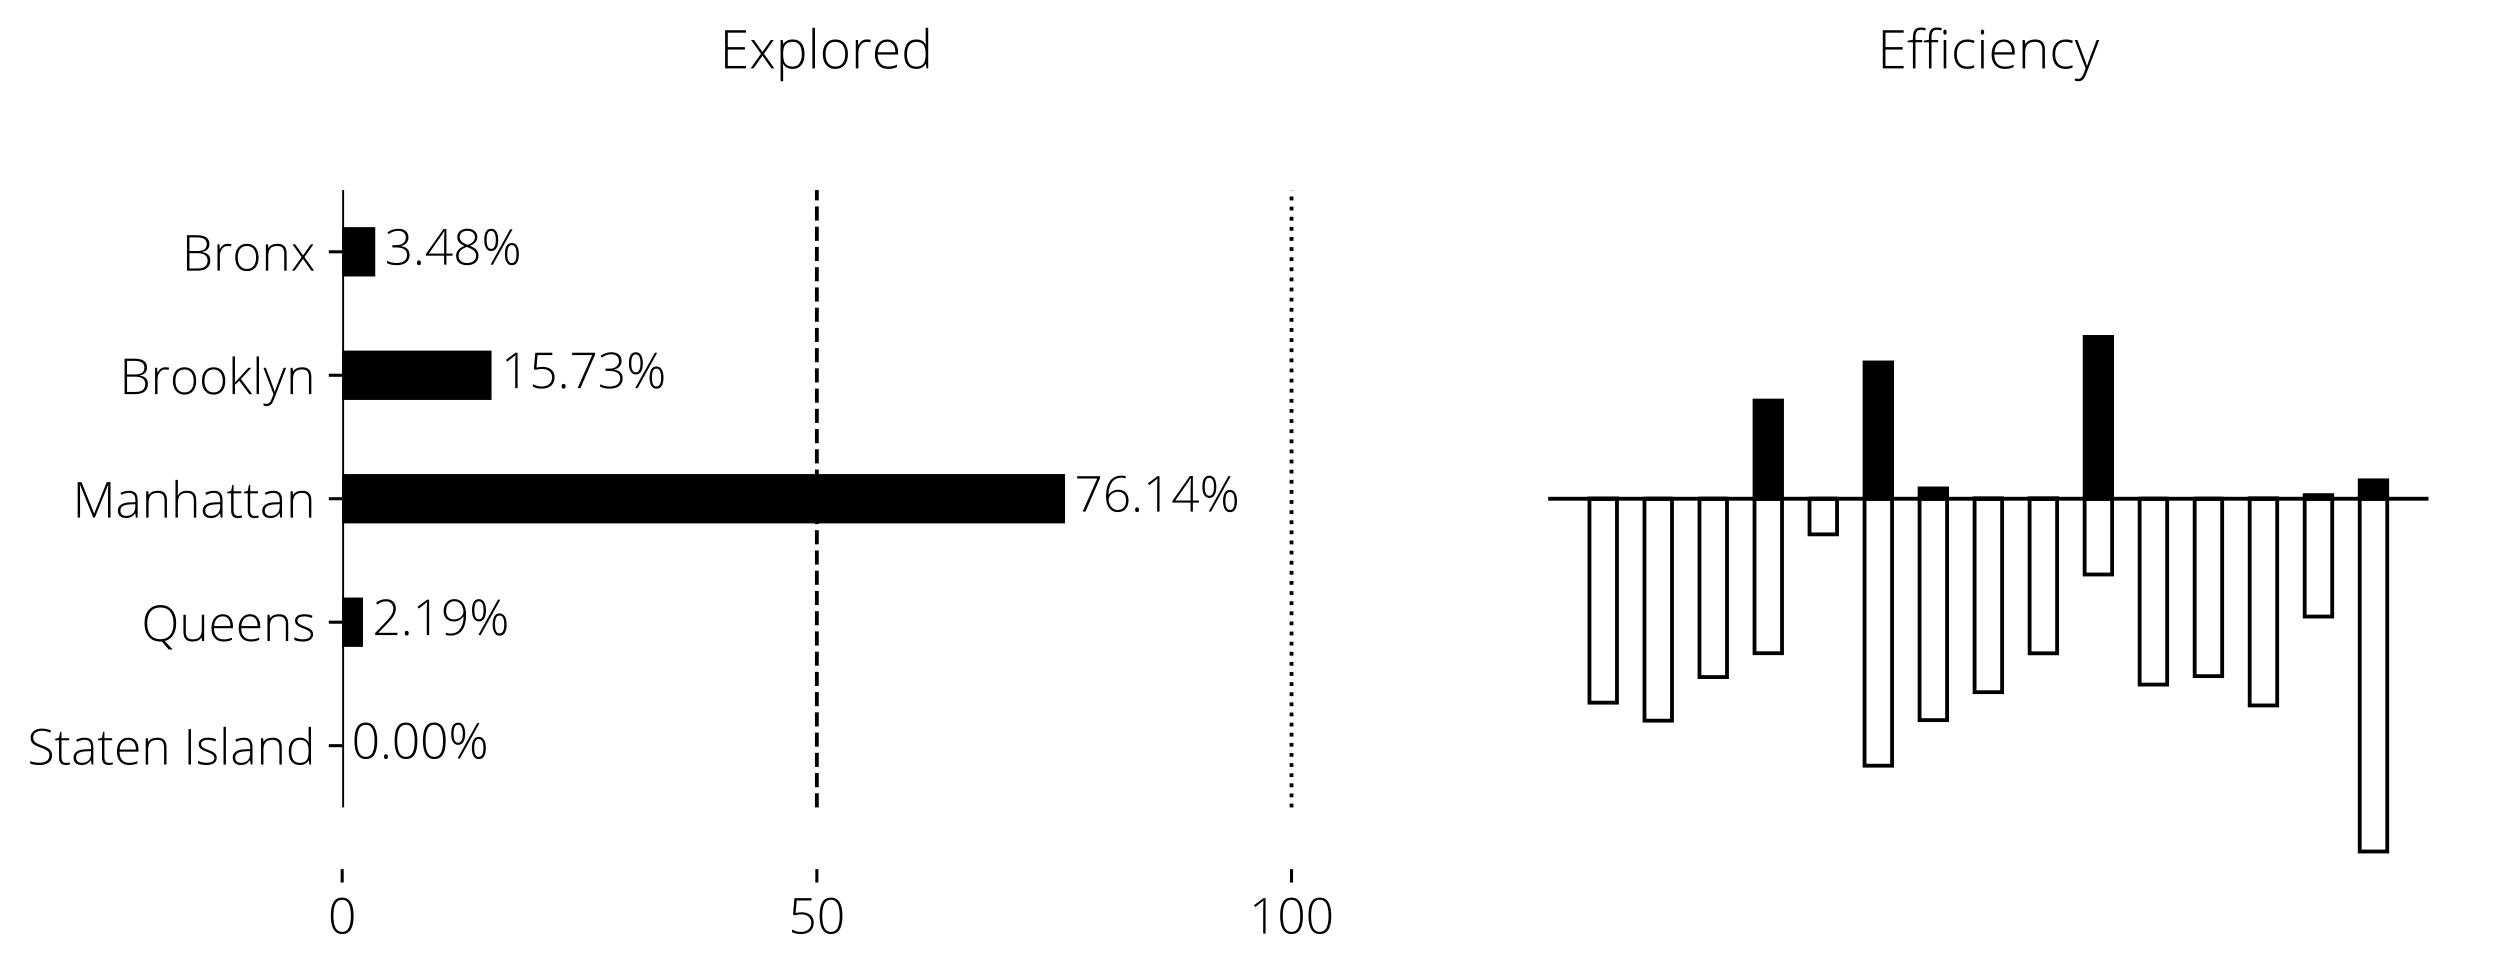
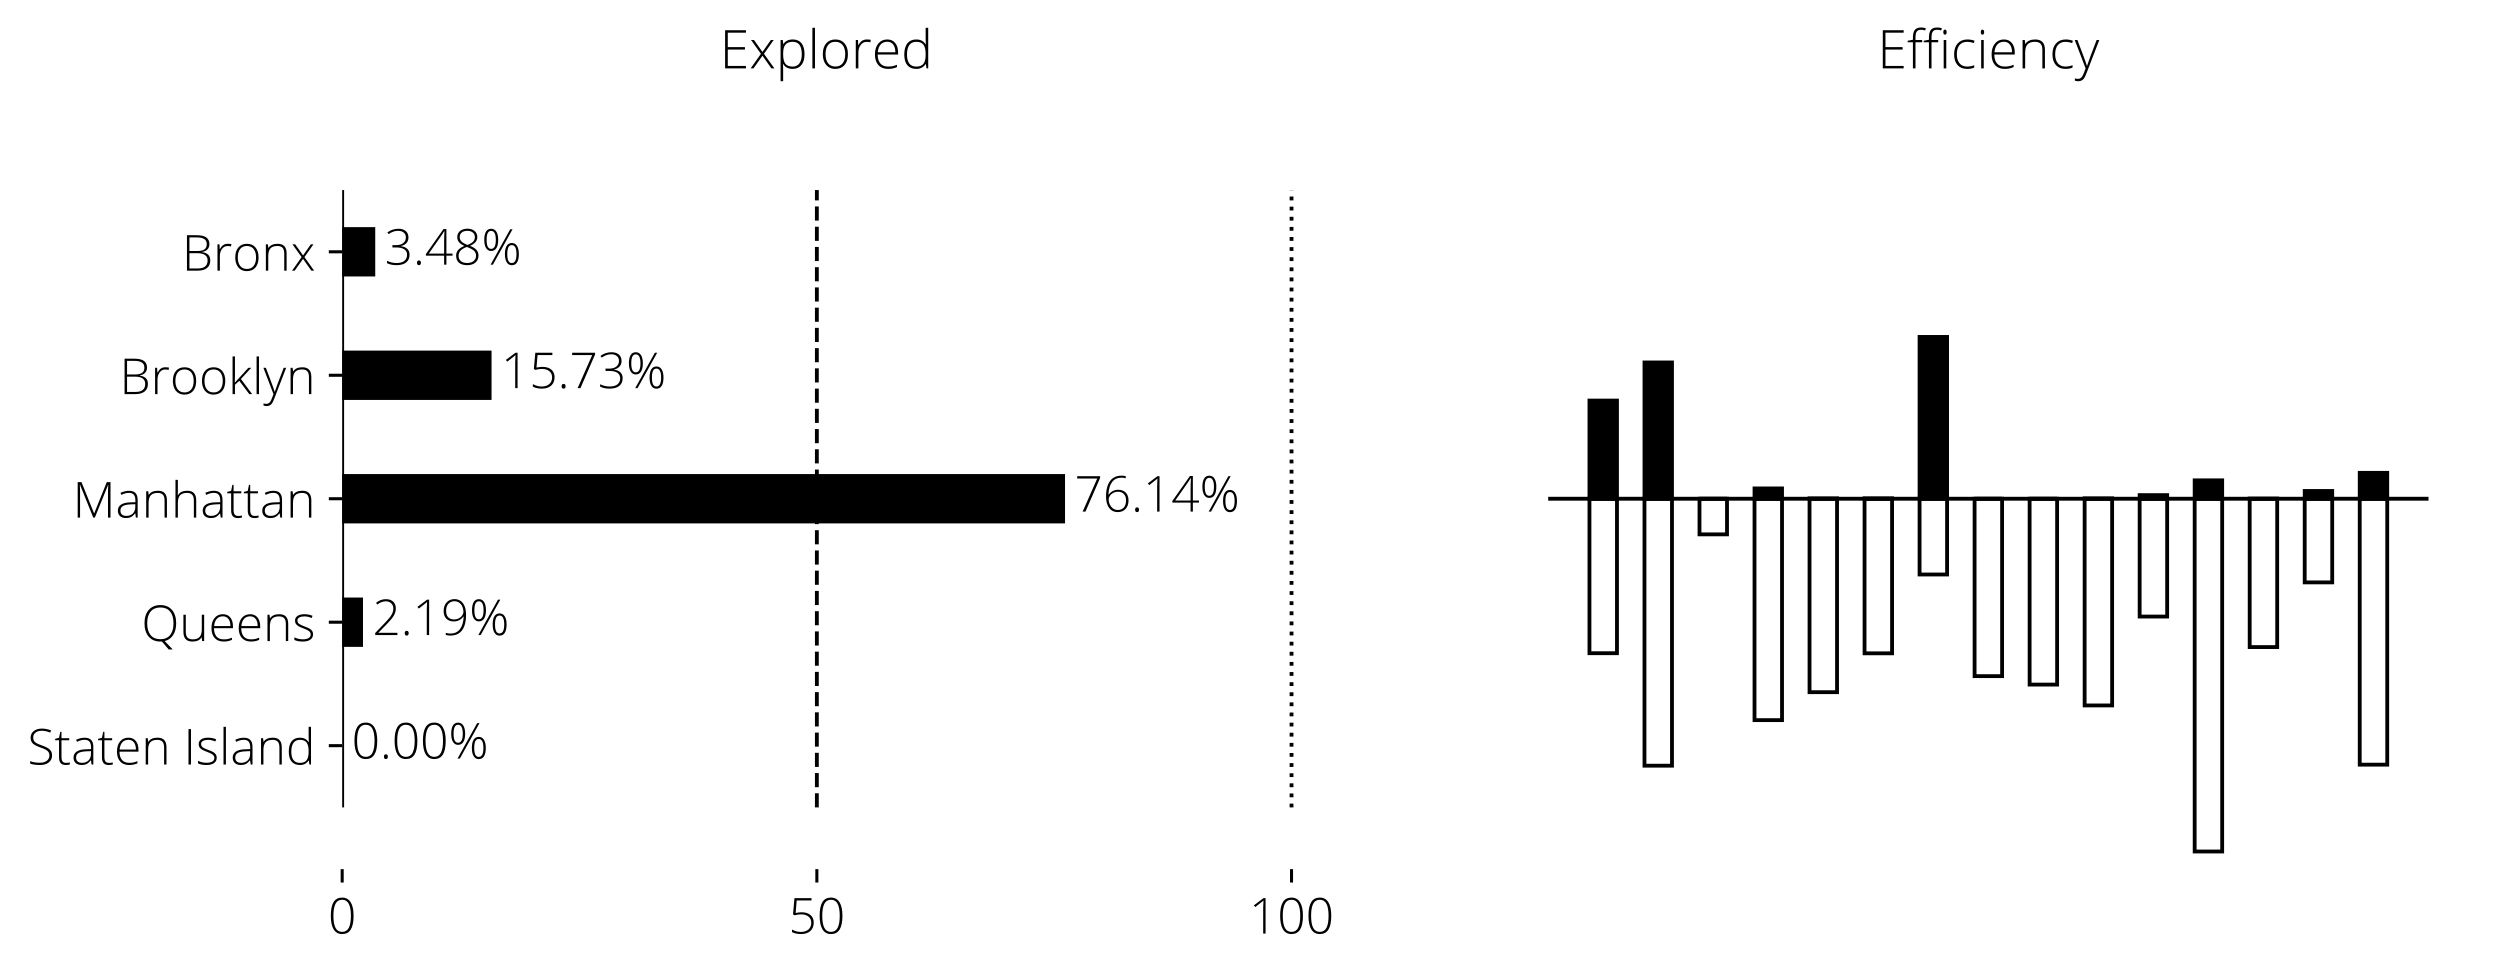
<svg xmlns="http://www.w3.org/2000/svg" xmlns:xlink="http://www.w3.org/1999/xlink" width="654.828pt" height="254.856pt" viewBox="0 0 654.828 254.856" version="1.1">
  <defs>
    <style type="text/css">*{stroke-linejoin: round; stroke-linecap: butt}</style>
  </defs>
  <g id="figure_1">
    <g id="patch_1">
      <path d="M 0 254.856  L 654.828 254.856  L 654.828 0  L 0 0  z " style="fill: #ffffff" />
    </g>
    <g id="axes_1">
      <g id="patch_2">
        <path d="M 89.628 227.654  L 343.265 227.654  L 343.265 33.614  L 89.628 33.614  L 89.628 227.654  z " style="fill: none" />
      </g>
      <g id="patch_3">
-         <path d="M 89.628 201.782  L 89.628 201.782  L 89.628 188.846  L 89.628 188.846  z " clip-path="url(#p88b21ab1fb)" />
+         <path d="M 89.628 201.782  L 89.628 201.782  L 89.628 188.846  L 89.628 188.846  z " clip-path="url(#pe429aef4ba)" />
      </g>
      <g id="patch_4">
-         <path d="M 89.628 169.442  L 95.077 169.442  L 95.077 156.506  L 89.628 156.506  z " clip-path="url(#p88b21ab1fb)" />
+         <path d="M 89.628 169.442  L 95.077 169.442  L 95.077 156.506  L 89.628 156.506  z " clip-path="url(#pe429aef4ba)" />
      </g>
      <g id="patch_5">
-         <path d="M 89.628 137.102  L 278.967 137.102  L 278.967 124.166  L 89.628 124.166  z " clip-path="url(#p88b21ab1fb)" />
+         <path d="M 89.628 137.102  L 278.967 137.102  L 278.967 124.166  L 89.628 124.166  z " clip-path="url(#pe429aef4ba)" />
      </g>
      <g id="patch_6">
-         <path d="M 89.628 104.762  L 128.753 104.762  L 128.753 91.826  L 89.628 91.826  z " clip-path="url(#p88b21ab1fb)" />
+         <path d="M 89.628 104.762  L 128.753 104.762  L 128.753 91.826  L 89.628 91.826  z " clip-path="url(#pe429aef4ba)" />
      </g>
      <g id="patch_7">
-         <path d="M 89.628 72.422  L 98.287 72.422  L 98.287 59.486  L 89.628 59.486  z " clip-path="url(#p88b21ab1fb)" />
+         <path d="M 89.628 72.422  L 98.287 72.422  L 98.287 59.486  L 89.628 59.486  z " clip-path="url(#pe429aef4ba)" />
      </g>
      <g id="matplotlib.axis_1">
        <g id="xtick_1">
          <g id="line2d_1">
            <defs>
-               <path id="ma881e4d02e" d="M 0 0  L 0 3.5  " style="stroke: #000000; stroke-width: 0.8" />
+               <path id="mc67dddd335" d="M 0 0  L 0 3.5  " style="stroke: #000000; stroke-width: 0.8" />
            </defs>
            <g>
-               <use xlink:href="#ma881e4d02e" x="89.628" y="227.654" style="stroke: #000000; stroke-width: 0.8" />
+               <use xlink:href="#mc67dddd335" x="89.628" y="227.654" style="stroke: #000000; stroke-width: 0.8" />
            </g>
          </g>
          <g id="text_1">
            <g transform="translate(85.91836 244.5322)scale(0.13 -0.13)">
              <defs>
                <path id="OpenSans-Light-30" d="M 3297 2297  Q 3297 1094 2930 515  Q 2563 -63 1819 -63  Q 1103 -63 731 532  Q 359 1128 359 2297  Q 359 3491 720 4066  Q 1081 4641 1819 4641  Q 2541 4641 2919 4045  Q 3297 3450 3297 2297  z M 697 2297  Q 697 1234 975 726  Q 1253 219 1819 219  Q 2409 219 2679 744  Q 2950 1269 2950 2297  Q 2950 3309 2679 3834  Q 2409 4359 1819 4359  Q 1228 4359 962 3834  Q 697 3309 697 2297  z " transform="scale(0.015625)" />
              </defs>
              <use xlink:href="#OpenSans-Light-30" />
            </g>
          </g>
        </g>
        <g id="xtick_2">
          <g id="line2d_2">
            <g>
-               <use xlink:href="#ma881e4d02e" x="213.96" y="227.654" style="stroke: #000000; stroke-width: 0.8" />
+               <use xlink:href="#mc67dddd335" x="213.96" y="227.654" style="stroke: #000000; stroke-width: 0.8" />
            </g>
          </g>
          <g id="text_2">
            <g transform="translate(206.5398 244.5322)scale(0.13 -0.13)">
              <defs>
                <path id="OpenSans-Light-35" d="M 1678 2747  Q 2409 2747 2829 2394  Q 3250 2041 3250 1422  Q 3250 719 2812 328  Q 2375 -63 1606 -63  Q 1266 -63 959 4  Q 653 72 447 197  L 447 519  Q 784 347 1046 280  Q 1309 213 1606 213  Q 2206 213 2568 530  Q 2931 847 2931 1388  Q 2931 1897 2578 2187  Q 2225 2478 1619 2478  Q 1213 2478 769 2356  L 581 2478  L 763 4569  L 2963 4569  L 2963 4269  L 1056 4269  L 916 2656  Q 1403 2747 1678 2747  z " transform="scale(0.015625)" />
              </defs>
              <use xlink:href="#OpenSans-Light-35" />
              <use xlink:href="#OpenSans-Light-30" x="57.08" />
            </g>
          </g>
        </g>
        <g id="xtick_3">
          <g id="line2d_3">
            <g>
-               <use xlink:href="#ma881e4d02e" x="338.292" y="227.654" style="stroke: #000000; stroke-width: 0.8" />
+               <use xlink:href="#mc67dddd335" x="338.292" y="227.654" style="stroke: #000000; stroke-width: 0.8" />
            </g>
          </g>
          <g id="text_3">
            <g transform="translate(327.1613 244.5322)scale(0.13 -0.13)">
              <defs>
                <path id="OpenSans-Light-31" d="M 2131 0  L 1825 0  L 1825 3328  Q 1825 3781 1863 4269  Q 1816 4222 1766 4178  Q 1716 4134 800 3419  L 622 3641  L 1863 4569  L 2131 4569  L 2131 0  z " transform="scale(0.015625)" />
              </defs>
              <use xlink:href="#OpenSans-Light-31" />
              <use xlink:href="#OpenSans-Light-30" x="57.08" />
              <use xlink:href="#OpenSans-Light-30" x="114.16" />
            </g>
          </g>
        </g>
      </g>
      <g id="matplotlib.axis_2">
        <g id="ytick_1">
          <g id="line2d_4">
            <defs>
-               <path id="m8648e39c96" d="M 0 0  L -3.5 0  " style="stroke: #000000; stroke-width: 0.8" />
+               <path id="mbc793f6b37" d="M 0 0  L -3.5 0  " style="stroke: #000000; stroke-width: 0.8" />
            </defs>
            <g>
-               <use xlink:href="#m8648e39c96" x="89.628" y="195.314" style="stroke: #000000; stroke-width: 0.8" />
+               <use xlink:href="#mbc793f6b37" x="89.628" y="195.314" style="stroke: #000000; stroke-width: 0.8" />
            </g>
          </g>
          <g id="text_4">
            <g transform="translate(7.2 200.2532)scale(0.13 -0.13)">
              <defs>
                <path id="OpenSans-Light-53" d="M 3169 1178  Q 3169 606 2748 271  Q 2328 -63 1631 -63  Q 794 -63 347 122  L 347 441  Q 841 231 1606 231  Q 2169 231 2498 489  Q 2828 747 2828 1166  Q 2828 1425 2718 1595  Q 2609 1766 2362 1906  Q 2116 2047 1638 2209  Q 938 2450 670 2729  Q 403 3009 403 3475  Q 403 3988 804 4311  Q 1206 4634 1838 4634  Q 2481 4634 3047 4391  L 2931 4116  Q 2363 4353 1844 4353  Q 1338 4353 1038 4118  Q 738 3884 738 3481  Q 738 3228 830 3065  Q 922 2903 1131 2773  Q 1341 2644 1850 2463  Q 2384 2278 2653 2104  Q 2922 1931 3045 1711  Q 3169 1491 3169 1178  z " transform="scale(0.015625)" />
                <path id="OpenSans-Light-74" d="M 1466 213  Q 1759 213 1978 263  L 1978 13  Q 1753 -63 1459 -63  Q 1009 -63 795 178  Q 581 419 581 934  L 581 3128  L 78 3128  L 78 3309  L 581 3450  L 738 4219  L 897 4219  L 897 3397  L 1894 3397  L 1894 3128  L 897 3128  L 897 978  Q 897 588 1034 400  Q 1172 213 1466 213  z " transform="scale(0.015625)" />
                <path id="OpenSans-Light-61" d="M 2631 0  L 2553 538  L 2528 538  Q 2272 209 2001 73  Q 1731 -63 1363 -63  Q 863 -63 584 193  Q 306 450 306 903  Q 306 1400 720 1675  Q 1134 1950 1919 1966  L 2566 1984  L 2566 2209  Q 2566 2694 2369 2941  Q 2172 3188 1734 3188  Q 1263 3188 756 2925  L 641 3194  Q 1200 3456 1747 3456  Q 2306 3456 2582 3165  Q 2859 2875 2859 2259  L 2859 0  L 2631 0  z M 1381 219  Q 1925 219 2239 530  Q 2553 841 2553 1394  L 2553 1728  L 1959 1703  Q 1244 1669 939 1480  Q 634 1291 634 891  Q 634 572 829 395  Q 1025 219 1381 219  z " transform="scale(0.015625)" />
                <path id="OpenSans-Light-65" d="M 1941 -63  Q 1200 -63 786 393  Q 372 850 372 1672  Q 372 2484 772 2973  Q 1172 3463 1850 3463  Q 2450 3463 2797 3044  Q 3144 2625 3144 1906  L 3144 1656  L 697 1656  Q 703 956 1023 587  Q 1344 219 1941 219  Q 2231 219 2451 259  Q 2672 300 3009 434  L 3009 153  Q 2722 28 2478 -17  Q 2234 -63 1941 -63  z M 1850 3188  Q 1359 3188 1062 2864  Q 766 2541 716 1931  L 2816 1931  Q 2816 2522 2559 2855  Q 2303 3188 1850 3188  z " transform="scale(0.015625)" />
                <path id="OpenSans-Light-6e" d="M 2938 0  L 2938 2203  Q 2938 2716 2722 2948  Q 2506 3181 2053 3181  Q 1444 3181 1161 2873  Q 878 2566 878 1875  L 878 0  L 569 0  L 569 3397  L 831 3397  L 891 2931  L 909 2931  Q 1241 3463 2088 3463  Q 3244 3463 3244 2222  L 3244 0  L 2938 0  z " transform="scale(0.015625)" />
                <path id="OpenSans-Light-20" transform="scale(0.015625)" />
                <path id="OpenSans-Light-49" d="M 647 0  L 647 4569  L 966 4569  L 966 0  L 647 0  z " transform="scale(0.015625)" />
                <path id="OpenSans-Light-73" d="M 2675 884  Q 2675 428 2328 182  Q 1981 -63 1344 -63  Q 663 -63 263 147  L 263 481  Q 775 225 1344 225  Q 1847 225 2108 392  Q 2369 559 2369 838  Q 2369 1094 2161 1269  Q 1953 1444 1478 1613  Q 969 1797 762 1930  Q 556 2063 451 2230  Q 347 2397 347 2638  Q 347 3019 667 3241  Q 988 3463 1563 3463  Q 2113 3463 2606 3256  L 2491 2975  Q 1991 3181 1563 3181  Q 1147 3181 903 3043  Q 659 2906 659 2663  Q 659 2397 848 2237  Q 1038 2078 1588 1881  Q 2047 1716 2256 1583  Q 2466 1450 2570 1281  Q 2675 1113 2675 884  z " transform="scale(0.015625)" />
                <path id="OpenSans-Light-6c" d="M 878 0  L 569 0  L 569 4863  L 878 4863  L 878 0  z " transform="scale(0.015625)" />
                <path id="OpenSans-Light-64" d="M 1813 3463  Q 2181 3463 2450 3328  Q 2719 3194 2931 2869  L 2950 2869  Q 2931 3263 2931 3641  L 2931 4863  L 3238 4863  L 3238 0  L 3034 0  L 2956 519  L 2931 519  Q 2544 -63 1819 -63  Q 1116 -63 744 375  Q 372 813 372 1650  Q 372 2531 740 2997  Q 1109 3463 1813 3463  z M 1813 3181  Q 1256 3181 976 2790  Q 697 2400 697 1656  Q 697 213 1819 213  Q 2394 213 2662 547  Q 2931 881 2931 1650  L 2931 1703  Q 2931 2491 2667 2836  Q 2403 3181 1813 3181  z " transform="scale(0.015625)" />
              </defs>
              <use xlink:href="#OpenSans-Light-53" />
              <use xlink:href="#OpenSans-Light-74" x="54.492" />
              <use xlink:href="#OpenSans-Light-61" x="87.988" />
              <use xlink:href="#OpenSans-Light-74" x="140.967" />
              <use xlink:href="#OpenSans-Light-65" x="174.463" />
              <use xlink:href="#OpenSans-Light-6e" x="229.346" />
              <use xlink:href="#OpenSans-Light-20" x="288.33" />
              <use xlink:href="#OpenSans-Light-49" x="314.307" />
              <use xlink:href="#OpenSans-Light-73" x="339.502" />
              <use xlink:href="#OpenSans-Light-6c" x="386.084" />
              <use xlink:href="#OpenSans-Light-61" x="408.691" />
              <use xlink:href="#OpenSans-Light-6e" x="461.67" />
              <use xlink:href="#OpenSans-Light-64" x="520.654" />
            </g>
          </g>
        </g>
        <g id="ytick_2">
          <g id="line2d_5">
            <g>
-               <use xlink:href="#m8648e39c96" x="89.628" y="162.974" style="stroke: #000000; stroke-width: 0.8" />
+               <use xlink:href="#mbc793f6b37" x="89.628" y="162.974" style="stroke: #000000; stroke-width: 0.8" />
            </g>
          </g>
          <g id="text_5">
            <g transform="translate(37.03094 167.9132)scale(0.13 -0.13)">
              <defs>
                <path id="OpenSans-Light-51" d="M 4488 2291  Q 4488 1372 4094 770  Q 3700 169 3003 0  L 4044 -1088  L 3525 -1088  L 2644 -56  L 2541 -63  L 2444 -63  Q 1491 -63 947 570  Q 403 1203 403 2297  Q 403 3388 951 4014  Q 1500 4641 2450 4641  Q 3406 4641 3947 4011  Q 4488 3381 4488 2291  z M 750 2291  Q 750 1309 1187 773  Q 1625 238 2444 238  Q 3269 238 3705 769  Q 4141 1300 4141 2291  Q 4141 3278 3705 3804  Q 3269 4331 2450 4331  Q 1634 4331 1192 3800  Q 750 3269 750 2291  z " transform="scale(0.015625)" />
                <path id="OpenSans-Light-75" d="M 838 3397  L 838 1197  Q 838 684 1053 451  Q 1269 219 1722 219  Q 2328 219 2614 525  Q 2900 831 2900 1522  L 2900 3397  L 3206 3397  L 3206 0  L 2944 0  L 2888 469  L 2869 469  Q 2538 -63 1691 -63  Q 531 -63 531 1178  L 531 3397  L 838 3397  z " transform="scale(0.015625)" />
              </defs>
              <use xlink:href="#OpenSans-Light-51" />
              <use xlink:href="#OpenSans-Light-75" x="76.416" />
              <use xlink:href="#OpenSans-Light-65" x="135.4" />
              <use xlink:href="#OpenSans-Light-65" x="190.283" />
              <use xlink:href="#OpenSans-Light-6e" x="245.166" />
              <use xlink:href="#OpenSans-Light-73" x="304.15" />
            </g>
          </g>
        </g>
        <g id="ytick_3">
          <g id="line2d_6">
            <g>
-               <use xlink:href="#m8648e39c96" x="89.628" y="130.634" style="stroke: #000000; stroke-width: 0.8" />
+               <use xlink:href="#mbc793f6b37" x="89.628" y="130.634" style="stroke: #000000; stroke-width: 0.8" />
            </g>
          </g>
          <g id="text_6">
            <g transform="translate(19.03406 135.5732)scale(0.13 -0.13)">
              <defs>
                <path id="OpenSans-Light-4d" d="M 2656 0  L 953 4219  L 928 4219  Q 953 3831 953 3425  L 953 0  L 647 0  L 647 4569  L 1141 4569  L 2759 550  L 2778 550  L 4397 4569  L 4878 4569  L 4878 0  L 4556 0  L 4556 3463  Q 4556 3825 4594 4213  L 4569 4213  L 2859 0  L 2656 0  z " transform="scale(0.015625)" />
                <path id="OpenSans-Light-68" d="M 2938 0  L 2938 2203  Q 2938 2716 2722 2948  Q 2506 3181 2053 3181  Q 1444 3181 1161 2873  Q 878 2566 878 1875  L 878 0  L 569 0  L 569 4863  L 878 4863  L 878 3316  L 863 2881  L 884 2881  Q 1075 3188 1365 3325  Q 1656 3463 2088 3463  Q 3244 3463 3244 2222  L 3244 0  L 2938 0  z " transform="scale(0.015625)" />
              </defs>
              <use xlink:href="#OpenSans-Light-4d" />
              <use xlink:href="#OpenSans-Light-61" x="86.279" />
              <use xlink:href="#OpenSans-Light-6e" x="139.258" />
              <use xlink:href="#OpenSans-Light-68" x="198.242" />
              <use xlink:href="#OpenSans-Light-61" x="257.227" />
              <use xlink:href="#OpenSans-Light-74" x="310.205" />
              <use xlink:href="#OpenSans-Light-74" x="343.701" />
              <use xlink:href="#OpenSans-Light-61" x="377.197" />
              <use xlink:href="#OpenSans-Light-6e" x="430.176" />
            </g>
          </g>
        </g>
        <g id="ytick_4">
          <g id="line2d_7">
            <g>
-               <use xlink:href="#m8648e39c96" x="89.628" y="98.294" style="stroke: #000000; stroke-width: 0.8" />
+               <use xlink:href="#mbc793f6b37" x="89.628" y="98.294" style="stroke: #000000; stroke-width: 0.8" />
            </g>
          </g>
          <g id="text_7">
            <g transform="translate(31.31703 103.2332)scale(0.13 -0.13)">
              <defs>
                <path id="OpenSans-Light-42" d="M 647 4569  L 1900 4569  Q 2747 4569 3144 4281  Q 3541 3994 3541 3413  Q 3541 3016 3298 2752  Q 3056 2488 2591 2413  L 2591 2394  Q 3138 2313 3395 2048  Q 3653 1784 3653 1313  Q 3653 681 3234 340  Q 2816 0 2047 0  L 647 0  L 647 4569  z M 966 2534  L 1972 2534  Q 2616 2534 2908 2748  Q 3200 2963 3200 3419  Q 3200 3875 2870 4081  Q 2541 4288 1888 4288  L 966 4288  L 966 2534  z M 966 2253  L 966 281  L 2041 281  Q 3309 281 3309 1313  Q 3309 2253 1972 2253  L 966 2253  z " transform="scale(0.015625)" />
                <path id="OpenSans-Light-72" d="M 1906 3463  Q 2122 3463 2369 3419  L 2309 3122  Q 2097 3175 1869 3175  Q 1434 3175 1156 2806  Q 878 2438 878 1875  L 878 0  L 569 0  L 569 3397  L 831 3397  L 863 2784  L 884 2784  Q 1094 3159 1331 3311  Q 1569 3463 1906 3463  z " transform="scale(0.015625)" />
                <path id="OpenSans-Light-6f" d="M 3378 1703  Q 3378 872 2975 404  Q 2572 -63 1863 -63  Q 1416 -63 1075 153  Q 734 369 553 772  Q 372 1175 372 1703  Q 372 2534 775 2998  Q 1178 3463 1881 3463  Q 2581 3463 2979 2992  Q 3378 2522 3378 1703  z M 697 1703  Q 697 1003 1005 611  Q 1313 219 1875 219  Q 2438 219 2745 611  Q 3053 1003 3053 1703  Q 3053 2406 2742 2793  Q 2431 3181 1869 3181  Q 1306 3181 1001 2795  Q 697 2409 697 1703  z " transform="scale(0.015625)" />
                <path id="OpenSans-Light-6b" d="M 872 1491  L 2606 3397  L 2981 3397  L 1644 1947  L 3097 0  L 2725 0  L 1434 1716  L 878 1209  L 878 0  L 569 0  L 569 4863  L 878 4863  L 878 2425  L 856 1491  L 872 1491  z " transform="scale(0.015625)" />
                <path id="OpenSans-Light-79" d="M 0 3397  L 319 3397  L 1038 1491  Q 1366 613 1453 306  L 1472 306  Q 1603 709 1900 1509  L 2619 3397  L 2938 3397  L 1416 -550  Q 1231 -1031 1106 -1200  Q 981 -1369 814 -1453  Q 647 -1538 409 -1538  Q 231 -1538 13 -1472  L 13 -1203  Q 194 -1253 403 -1253  Q 563 -1253 684 -1178  Q 806 -1103 904 -945  Q 1003 -788 1133 -445  Q 1263 -103 1300 0  L 0 3397  z " transform="scale(0.015625)" />
              </defs>
              <use xlink:href="#OpenSans-Light-42" />
              <use xlink:href="#OpenSans-Light-72" x="62.695" />
              <use xlink:href="#OpenSans-Light-6f" x="101.611" />
              <use xlink:href="#OpenSans-Light-6f" x="160.205" />
              <use xlink:href="#OpenSans-Light-6b" x="218.799" />
              <use xlink:href="#OpenSans-Light-6c" x="267.188" />
              <use xlink:href="#OpenSans-Light-79" x="289.795" />
              <use xlink:href="#OpenSans-Light-6e" x="335.693" />
            </g>
          </g>
        </g>
        <g id="ytick_5">
          <g id="line2d_8">
            <g>
-               <use xlink:href="#m8648e39c96" x="89.628" y="65.954" style="stroke: #000000; stroke-width: 0.8" />
+               <use xlink:href="#mbc793f6b37" x="89.628" y="65.954" style="stroke: #000000; stroke-width: 0.8" />
            </g>
          </g>
          <g id="text_8">
            <g transform="translate(47.65641 70.89317)scale(0.13 -0.13)">
              <defs>
                <path id="OpenSans-Light-78" d="M 1403 1747  L 219 3397  L 575 3397  L 1588 1966  L 2591 3397  L 2931 3397  L 1766 1747  L 3016 0  L 2656 0  L 1588 1516  L 513 0  L 172 0  L 1403 1747  z " transform="scale(0.015625)" />
              </defs>
              <use xlink:href="#OpenSans-Light-42" />
              <use xlink:href="#OpenSans-Light-72" x="62.695" />
              <use xlink:href="#OpenSans-Light-6f" x="101.611" />
              <use xlink:href="#OpenSans-Light-6e" x="160.205" />
              <use xlink:href="#OpenSans-Light-78" x="219.189" />
            </g>
          </g>
        </g>
      </g>
      <g id="LineCollection_1">
-         <path d="M 89.628 211.484  L 89.628 49.784  " clip-path="url(#p88b21ab1fb)" style="fill: none; stroke: #000000" />
+         <path d="M 89.628 211.484  L 89.628 49.784  " clip-path="url(#pe429aef4ba)" style="fill: none; stroke: #000000" />
      </g>
      <g id="LineCollection_2">
-         <path d="M 213.96 211.484  L 213.96 49.784  " clip-path="url(#p88b21ab1fb)" style="fill: none; stroke-dasharray: 3.7,1.6; stroke-dashoffset: 0; stroke: #000000" />
+         <path d="M 213.96 211.484  L 213.96 49.784  " clip-path="url(#pe429aef4ba)" style="fill: none; stroke-dasharray: 3.7,1.6; stroke-dashoffset: 0; stroke: #000000" />
      </g>
      <g id="LineCollection_3">
-         <path d="M 338.292 211.484  L 338.292 49.784  " clip-path="url(#p88b21ab1fb)" style="fill: none; stroke-dasharray: 1,1.65; stroke-dashoffset: 0; stroke: #000000" />
+         <path d="M 338.292 211.484  L 338.292 49.784  " clip-path="url(#pe429aef4ba)" style="fill: none; stroke-dasharray: 1,1.65; stroke-dashoffset: 0; stroke: #000000" />
      </g>
      <g id="text_9">
        <g transform="translate(92.11507 198.6911)scale(0.13 -0.13)">
          <defs>
            <path id="OpenSans-Light-2e" d="M 506 244  Q 506 550 756 550  Q 1013 550 1013 244  Q 1013 -63 756 -63  Q 506 -63 506 244  z " transform="scale(0.015625)" />
            <path id="OpenSans-Light-25" d="M 659 3206  Q 659 2625 800 2333  Q 941 2041 1241 2041  Q 1844 2041 1844 3206  Q 1844 3781 1689 4070  Q 1534 4359 1241 4359  Q 941 4359 800 4070  Q 659 3781 659 3206  z M 2150 3206  Q 2150 2500 1915 2133  Q 1681 1766 1241 1766  Q 825 1766 589 2142  Q 353 2519 353 3206  Q 353 3903 578 4268  Q 803 4634 1241 4634  Q 1675 4634 1912 4257  Q 2150 3881 2150 3206  z M 3322 1369  Q 3322 791 3462 502  Q 3603 213 3903 213  Q 4506 213 4506 1369  Q 4506 2522 3903 2522  Q 3603 2522 3462 2236  Q 3322 1950 3322 1369  z M 4813 1369  Q 4813 663 4581 295  Q 4350 -72 3909 -72  Q 3484 -72 3250 308  Q 3016 688 3016 1369  Q 3016 2072 3245 2434  Q 3475 2797 3909 2797  Q 4338 2797 4575 2422  Q 4813 2047 4813 1369  z M 4000 4569  L 1466 0  L 1166 0  L 3700 4569  L 4000 4569  z " transform="scale(0.015625)" />
          </defs>
          <use xlink:href="#OpenSans-Light-30" />
          <use xlink:href="#OpenSans-Light-2e" x="57.08" />
          <use xlink:href="#OpenSans-Light-30" x="80.859" />
          <use xlink:href="#OpenSans-Light-30" x="137.939" />
          <use xlink:href="#OpenSans-Light-25" x="195.02" />
        </g>
      </g>
      <g id="text_10">
        <g transform="translate(97.5641 166.3511)scale(0.13 -0.13)">
          <defs>
            <path id="OpenSans-Light-32" d="M 3213 0  L 353 0  L 353 275  L 1569 1544  Q 2081 2075 2287 2356  Q 2494 2638 2591 2894  Q 2688 3150 2688 3431  Q 2688 3841 2419 4097  Q 2150 4353 1722 4353  Q 1150 4353 628 3938  L 459 4153  Q 1031 4634 1728 4634  Q 2325 4634 2667 4315  Q 3009 3997 3009 3438  Q 3009 2984 2779 2561  Q 2550 2138 1941 1516  L 769 313  L 769 300  L 3213 300  L 3213 0  z " transform="scale(0.015625)" />
            <path id="OpenSans-Light-39" d="M 3238 2631  Q 3238 1731 3002 1125  Q 2766 519 2314 228  Q 1863 -63 1222 -63  Q 897 -63 622 19  L 622 288  Q 756 244 945 220  Q 1134 197 1234 197  Q 2006 197 2443 755  Q 2881 1313 2931 2381  L 2894 2381  Q 2666 2081 2350 1920  Q 2034 1759 1691 1759  Q 1056 1759 701 2109  Q 347 2459 347 3103  Q 347 3791 736 4216  Q 1125 4641 1747 4641  Q 2197 4641 2534 4405  Q 2872 4169 3055 3712  Q 3238 3256 3238 2631  z M 1747 4366  Q 1253 4366 959 4033  Q 666 3700 666 3122  Q 666 2578 937 2297  Q 1209 2016 1716 2016  Q 2031 2016 2304 2156  Q 2578 2297 2739 2530  Q 2900 2763 2900 3003  Q 2900 3369 2754 3687  Q 2609 4006 2348 4186  Q 2088 4366 1747 4366  z " transform="scale(0.015625)" />
          </defs>
          <use xlink:href="#OpenSans-Light-32" />
          <use xlink:href="#OpenSans-Light-2e" x="57.08" />
          <use xlink:href="#OpenSans-Light-31" x="80.859" />
          <use xlink:href="#OpenSans-Light-39" x="137.939" />
          <use xlink:href="#OpenSans-Light-25" x="195.02" />
        </g>
      </g>
      <g id="text_11">
        <g transform="translate(281.4537 134.0111)scale(0.13 -0.13)">
          <defs>
            <path id="OpenSans-Light-37" d="M 1044 0  L 2925 4269  L 341 4269  L 341 4569  L 3297 4569  L 3297 4341  L 1409 0  L 1044 0  z " transform="scale(0.015625)" />
            <path id="OpenSans-Light-36" d="M 409 1947  Q 409 2838 651 3445  Q 894 4053 1339 4347  Q 1784 4641 2413 4641  Q 2706 4641 2950 4569  L 2950 4294  Q 2722 4378 2400 4378  Q 1628 4378 1198 3822  Q 769 3266 716 2203  L 756 2203  Q 994 2509 1300 2665  Q 1606 2822 1947 2822  Q 2588 2822 2948 2456  Q 3309 2091 3309 1447  Q 3309 747 2929 342  Q 2550 -63 1906 -63  Q 1213 -63 811 467  Q 409 997 409 1947  z M 1906 213  Q 2419 213 2703 534  Q 2988 856 2988 1453  Q 2988 1978 2706 2272  Q 2425 2566 1941 2566  Q 1622 2566 1348 2425  Q 1075 2284 912 2051  Q 750 1819 750 1575  Q 750 1228 904 908  Q 1059 588 1323 400  Q 1588 213 1906 213  z " transform="scale(0.015625)" />
            <path id="OpenSans-Light-34" d="M 3566 1166  L 2778 1166  L 2778 0  L 2484 0  L 2484 1166  L 134 1166  L 134 1375  L 2400 4594  L 2778 4594  L 2778 1434  L 3566 1434  L 3566 1166  z M 2484 1434  L 2484 2741  Q 2484 3684 2528 4325  L 2503 4325  Q 2441 4209 2119 3738  L 506 1434  L 2484 1434  z " transform="scale(0.015625)" />
          </defs>
          <use xlink:href="#OpenSans-Light-37" />
          <use xlink:href="#OpenSans-Light-36" x="57.08" />
          <use xlink:href="#OpenSans-Light-2e" x="114.16" />
          <use xlink:href="#OpenSans-Light-31" x="137.939" />
          <use xlink:href="#OpenSans-Light-34" x="195.02" />
          <use xlink:href="#OpenSans-Light-25" x="252.1" />
        </g>
      </g>
      <g id="text_12">
        <g transform="translate(131.2399 101.6711)scale(0.13 -0.13)">
          <defs>
            <path id="OpenSans-Light-33" d="M 3059 3494  Q 3059 3069 2792 2778  Q 2525 2488 2075 2406  L 2075 2388  Q 2625 2319 2912 2037  Q 3200 1756 3200 1281  Q 3200 641 2764 289  Q 2328 -63 1509 -63  Q 813 -63 294 197  L 294 506  Q 556 369 882 291  Q 1209 213 1497 213  Q 2188 213 2534 492  Q 2881 772 2881 1281  Q 2881 1734 2526 1978  Q 2172 2222 1484 2222  L 991 2222  L 991 2522  L 1491 2522  Q 2059 2522 2392 2792  Q 2725 3063 2725 3525  Q 2725 3906 2454 4136  Q 2184 4366 1747 4366  Q 1406 4366 1125 4270  Q 844 4175 494 3944  L 341 4153  Q 606 4375 981 4504  Q 1356 4634 1741 4634  Q 2372 4634 2715 4336  Q 3059 4038 3059 3494  z " transform="scale(0.015625)" />
          </defs>
          <use xlink:href="#OpenSans-Light-31" />
          <use xlink:href="#OpenSans-Light-35" x="57.08" />
          <use xlink:href="#OpenSans-Light-2e" x="114.16" />
          <use xlink:href="#OpenSans-Light-37" x="137.939" />
          <use xlink:href="#OpenSans-Light-33" x="195.02" />
          <use xlink:href="#OpenSans-Light-25" x="252.1" />
        </g>
      </g>
      <g id="text_13">
        <g transform="translate(100.7736 69.33114)scale(0.13 -0.13)">
          <defs>
            <path id="OpenSans-Light-38" d="M 1819 4647  Q 2400 4647 2754 4350  Q 3109 4053 3109 3547  Q 3109 3197 2889 2928  Q 2669 2659 2175 2431  Q 2775 2184 3019 1890  Q 3263 1597 3263 1178  Q 3263 613 2867 275  Q 2472 -63 1806 -63  Q 1116 -63 747 253  Q 378 569 378 1172  Q 378 1581 637 1890  Q 897 2200 1441 2419  Q 938 2656 731 2920  Q 525 3184 525 3553  Q 525 3881 690 4129  Q 856 4378 1154 4512  Q 1453 4647 1819 4647  z M 697 1125  Q 697 694 989 456  Q 1281 219 1806 219  Q 2319 219 2631 470  Q 2944 722 2944 1153  Q 2944 1541 2698 1783  Q 2453 2025 1753 2291  Q 1178 2069 937 1800  Q 697 1531 697 1125  z M 1813 4366  Q 1372 4366 1105 4148  Q 838 3931 838 3553  Q 838 3334 936 3167  Q 1034 3000 1220 2864  Q 1406 2728 1844 2547  Q 2353 2744 2575 2981  Q 2797 3219 2797 3553  Q 2797 3928 2533 4147  Q 2269 4366 1813 4366  z " transform="scale(0.015625)" />
          </defs>
          <use xlink:href="#OpenSans-Light-33" />
          <use xlink:href="#OpenSans-Light-2e" x="57.08" />
          <use xlink:href="#OpenSans-Light-34" x="80.859" />
          <use xlink:href="#OpenSans-Light-38" x="137.939" />
          <use xlink:href="#OpenSans-Light-25" x="195.02" />
        </g>
      </g>
      <g id="text_14">
        <g transform="translate(188.5144 17.91219)scale(0.14 -0.14)">
          <defs>
            <path id="OpenSans-Light-45" d="M 3144 0  L 647 0  L 647 4569  L 3144 4569  L 3144 4275  L 966 4275  L 966 2547  L 3022 2547  L 3022 2253  L 966 2253  L 966 294  L 3144 294  L 3144 0  z " transform="scale(0.015625)" />
            <path id="OpenSans-Light-70" d="M 2022 -63  Q 1238 -63 878 525  L 856 525  L 866 263  Q 878 31 878 -244  L 878 -1538  L 569 -1538  L 569 3397  L 831 3397  L 891 2913  L 909 2913  Q 1259 3463 2028 3463  Q 2716 3463 3077 3011  Q 3438 2559 3438 1697  Q 3438 859 3058 398  Q 2678 -63 2022 -63  z M 2016 213  Q 2538 213 2823 600  Q 3109 988 3109 1684  Q 3109 3181 2028 3181  Q 1434 3181 1156 2854  Q 878 2528 878 1791  L 878 1691  Q 878 894 1145 553  Q 1413 213 2016 213  z " transform="scale(0.015625)" />
          </defs>
          <use xlink:href="#OpenSans-Light-45" />
          <use xlink:href="#OpenSans-Light-78" x="55.176" />
          <use xlink:href="#OpenSans-Light-70" x="104.98" />
          <use xlink:href="#OpenSans-Light-6c" x="164.502" />
          <use xlink:href="#OpenSans-Light-6f" x="187.109" />
          <use xlink:href="#OpenSans-Light-72" x="245.703" />
          <use xlink:href="#OpenSans-Light-65" x="284.619" />
          <use xlink:href="#OpenSans-Light-64" x="339.502" />
        </g>
      </g>
    </g>
    <g id="axes_2">
      <g id="patch_8">
-         <path d="M 416.329 130.634  L 423.535 130.634  L 423.535 130.605  L 416.329 130.605  z " clip-path="url(#pd5dd8aa3bd)" style="stroke: #000000; stroke-linejoin: miter" />
+         <path d="M 416.329 130.634  L 423.535 130.634  L 423.535 104.922  L 416.329 104.922  z " clip-path="url(#p7b41e05b3a)" style="stroke: #000000; stroke-linejoin: miter" />
      </g>
      <g id="patch_9">
-         <path d="M 430.741 130.634  L 437.946 130.634  L 437.946 130.634  L 430.741 130.634  z " clip-path="url(#pd5dd8aa3bd)" style="stroke: #000000; stroke-linejoin: miter" />
+         <path d="M 430.741 130.634  L 437.946 130.634  L 437.946 94.939  L 430.741 94.939  z " clip-path="url(#p7b41e05b3a)" style="stroke: #000000; stroke-linejoin: miter" />
      </g>
      <g id="patch_10">
-         <path d="M 445.152 130.634  L 452.357 130.634  L 452.357 130.634  L 445.152 130.634  z " clip-path="url(#pd5dd8aa3bd)" style="stroke: #000000; stroke-linejoin: miter" />
+         <path d="M 445.152 130.634  L 452.357 130.634  L 452.357 130.634  L 445.152 130.634  z " clip-path="url(#p7b41e05b3a)" style="stroke: #000000; stroke-linejoin: miter" />
      </g>
      <g id="patch_11">
-         <path d="M 459.563 130.634  L 466.768 130.634  L 466.768 104.922  L 459.563 104.922  z " clip-path="url(#pd5dd8aa3bd)" style="stroke: #000000; stroke-linejoin: miter" />
+         <path d="M 459.563 130.634  L 466.768 130.634  L 466.768 127.933  L 459.563 127.933  z " clip-path="url(#p7b41e05b3a)" style="stroke: #000000; stroke-linejoin: miter" />
      </g>
      <g id="patch_12">
-         <path d="M 473.974 130.634  L 481.18 130.634  L 481.18 130.634  L 473.974 130.634  z " clip-path="url(#pd5dd8aa3bd)" style="stroke: #000000; stroke-linejoin: miter" />
+         <path d="M 473.974 130.634  L 481.18 130.634  L 481.18 130.555  L 473.974 130.555  z " clip-path="url(#p7b41e05b3a)" style="stroke: #000000; stroke-linejoin: miter" />
      </g>
      <g id="patch_13">
-         <path d="M 488.385 130.634  L 495.591 130.634  L 495.591 94.939  L 488.385 94.939  z " clip-path="url(#pd5dd8aa3bd)" style="stroke: #000000; stroke-linejoin: miter" />
+         <path d="M 488.385 130.634  L 495.591 130.634  L 495.591 130.542  L 488.385 130.542  z " clip-path="url(#p7b41e05b3a)" style="stroke: #000000; stroke-linejoin: miter" />
      </g>
      <g id="patch_14">
-         <path d="M 502.796 130.634  L 510.002 130.634  L 510.002 127.933  L 502.796 127.933  z " clip-path="url(#pd5dd8aa3bd)" style="stroke: #000000; stroke-linejoin: miter" />
+         <path d="M 502.796 130.634  L 510.002 130.634  L 510.002 88.254  L 502.796 88.254  z " clip-path="url(#p7b41e05b3a)" style="stroke: #000000; stroke-linejoin: miter" />
      </g>
      <g id="patch_15">
-         <path d="M 517.207 130.634  L 524.413 130.634  L 524.413 130.555  L 517.207 130.555  z " clip-path="url(#pd5dd8aa3bd)" style="stroke: #000000; stroke-linejoin: miter" />
+         <path d="M 517.207 130.634  L 524.413 130.634  L 524.413 130.634  L 517.207 130.634  z " clip-path="url(#p7b41e05b3a)" style="stroke: #000000; stroke-linejoin: miter" />
      </g>
      <g id="patch_16">
-         <path d="M 531.619 130.634  L 538.824 130.634  L 538.824 130.542  L 531.619 130.542  z " clip-path="url(#pd5dd8aa3bd)" style="stroke: #000000; stroke-linejoin: miter" />
+         <path d="M 531.619 130.634  L 538.824 130.634  L 538.824 130.634  L 531.619 130.634  z " clip-path="url(#p7b41e05b3a)" style="stroke: #000000; stroke-linejoin: miter" />
      </g>
      <g id="patch_17">
-         <path d="M 546.03 130.634  L 553.235 130.634  L 553.235 88.254  L 546.03 88.254  z " clip-path="url(#pd5dd8aa3bd)" style="stroke: #000000; stroke-linejoin: miter" />
+         <path d="M 546.03 130.634  L 553.235 130.634  L 553.235 130.554  L 546.03 130.554  z " clip-path="url(#p7b41e05b3a)" style="stroke: #000000; stroke-linejoin: miter" />
      </g>
      <g id="patch_18">
-         <path d="M 560.441 130.634  L 567.647 130.634  L 567.647 130.634  L 560.441 130.634  z " clip-path="url(#pd5dd8aa3bd)" style="stroke: #000000; stroke-linejoin: miter" />
+         <path d="M 560.441 130.634  L 567.647 130.634  L 567.647 129.688  L 560.441 129.688  z " clip-path="url(#p7b41e05b3a)" style="stroke: #000000; stroke-linejoin: miter" />
      </g>
      <g id="patch_19">
-         <path d="M 574.852 130.634  L 582.058 130.634  L 582.058 130.634  L 574.852 130.634  z " clip-path="url(#pd5dd8aa3bd)" style="stroke: #000000; stroke-linejoin: miter" />
+         <path d="M 574.852 130.634  L 582.058 130.634  L 582.058 125.817  L 574.852 125.817  z " clip-path="url(#p7b41e05b3a)" style="stroke: #000000; stroke-linejoin: miter" />
      </g>
      <g id="patch_20">
-         <path d="M 589.263 130.634  L 596.469 130.634  L 596.469 130.554  L 589.263 130.554  z " clip-path="url(#pd5dd8aa3bd)" style="stroke: #000000; stroke-linejoin: miter" />
+         <path d="M 589.263 130.634  L 596.469 130.634  L 596.469 130.613  L 589.263 130.613  z " clip-path="url(#p7b41e05b3a)" style="stroke: #000000; stroke-linejoin: miter" />
      </g>
      <g id="patch_21">
-         <path d="M 603.674 130.634  L 610.88 130.634  L 610.88 129.688  L 603.674 129.688  z " clip-path="url(#pd5dd8aa3bd)" style="stroke: #000000; stroke-linejoin: miter" />
+         <path d="M 603.674 130.634  L 610.88 130.634  L 610.88 128.603  L 603.674 128.603  z " clip-path="url(#p7b41e05b3a)" style="stroke: #000000; stroke-linejoin: miter" />
      </g>
      <g id="patch_22">
-         <path d="M 618.086 130.634  L 625.291 130.634  L 625.291 125.817  L 618.086 125.817  z " clip-path="url(#pd5dd8aa3bd)" style="stroke: #000000; stroke-linejoin: miter" />
+         <path d="M 618.086 130.634  L 625.291 130.634  L 625.291 123.849  L 618.086 123.849  z " clip-path="url(#p7b41e05b3a)" style="stroke: #000000; stroke-linejoin: miter" />
      </g>
      <g id="patch_23">
-         <path d="M 416.329 130.634  L 423.535 130.634  L 423.535 184.048  L 416.329 184.048  L 416.329 130.634  z " clip-path="url(#pd5dd8aa3bd)" style="fill: none; stroke: #000000; stroke-linejoin: miter" />
+         <path d="M 416.329 130.634  L 423.535 130.634  L 423.535 171.095  L 416.329 171.095  L 416.329 130.634  z " clip-path="url(#p7b41e05b3a)" style="fill: none; stroke: #000000; stroke-linejoin: miter" />
      </g>
      <g id="patch_24">
-         <path d="M 430.741 130.634  L 437.946 130.634  L 437.946 188.762  L 430.741 188.762  L 430.741 130.634  z " clip-path="url(#pd5dd8aa3bd)" style="fill: none; stroke: #000000; stroke-linejoin: miter" />
+         <path d="M 430.741 130.634  L 437.946 130.634  L 437.946 200.557  L 430.741 200.557  L 430.741 130.634  z " clip-path="url(#p7b41e05b3a)" style="fill: none; stroke: #000000; stroke-linejoin: miter" />
      </g>
      <g id="patch_25">
-         <path d="M 445.152 130.634  L 452.357 130.634  L 452.357 177.343  L 445.152 177.343  L 445.152 130.634  z " clip-path="url(#pd5dd8aa3bd)" style="fill: none; stroke: #000000; stroke-linejoin: miter" />
+         <path d="M 445.152 130.634  L 452.357 130.634  L 452.357 139.966  L 445.152 139.966  L 445.152 130.634  z " clip-path="url(#p7b41e05b3a)" style="fill: none; stroke: #000000; stroke-linejoin: miter" />
      </g>
      <g id="patch_26">
-         <path d="M 459.563 130.634  L 466.768 130.634  L 466.768 171.095  L 459.563 171.095  L 459.563 130.634  z " clip-path="url(#pd5dd8aa3bd)" style="fill: none; stroke: #000000; stroke-linejoin: miter" />
+         <path d="M 459.563 130.634  L 466.768 130.634  L 466.768 188.625  L 459.563 188.625  L 459.563 130.634  z " clip-path="url(#p7b41e05b3a)" style="fill: none; stroke: #000000; stroke-linejoin: miter" />
      </g>
      <g id="patch_27">
-         <path d="M 473.974 130.634  L 481.18 130.634  L 481.18 139.966  L 473.974 139.966  L 473.974 130.634  z " clip-path="url(#pd5dd8aa3bd)" style="fill: none; stroke: #000000; stroke-linejoin: miter" />
+         <path d="M 473.974 130.634  L 481.18 130.634  L 481.18 181.303  L 473.974 181.303  L 473.974 130.634  z " clip-path="url(#p7b41e05b3a)" style="fill: none; stroke: #000000; stroke-linejoin: miter" />
      </g>
      <g id="patch_28">
-         <path d="M 488.385 130.634  L 495.591 130.634  L 495.591 200.557  L 488.385 200.557  L 488.385 130.634  z " clip-path="url(#pd5dd8aa3bd)" style="fill: none; stroke: #000000; stroke-linejoin: miter" />
+         <path d="M 488.385 130.634  L 495.591 130.634  L 495.591 171.125  L 488.385 171.125  L 488.385 130.634  z " clip-path="url(#p7b41e05b3a)" style="fill: none; stroke: #000000; stroke-linejoin: miter" />
      </g>
      <g id="patch_29">
-         <path d="M 502.796 130.634  L 510.002 130.634  L 510.002 188.625  L 502.796 188.625  L 502.796 130.634  z " clip-path="url(#pd5dd8aa3bd)" style="fill: none; stroke: #000000; stroke-linejoin: miter" />
+         <path d="M 502.796 130.634  L 510.002 130.634  L 510.002 150.478  L 502.796 150.478  L 502.796 130.634  z " clip-path="url(#p7b41e05b3a)" style="fill: none; stroke: #000000; stroke-linejoin: miter" />
      </g>
      <g id="patch_30">
-         <path d="M 517.207 130.634  L 524.413 130.634  L 524.413 181.303  L 517.207 181.303  L 517.207 130.634  z " clip-path="url(#pd5dd8aa3bd)" style="fill: none; stroke: #000000; stroke-linejoin: miter" />
+         <path d="M 517.207 130.634  L 524.413 130.634  L 524.413 177.101  L 517.207 177.101  L 517.207 130.634  z " clip-path="url(#p7b41e05b3a)" style="fill: none; stroke: #000000; stroke-linejoin: miter" />
      </g>
      <g id="patch_31">
-         <path d="M 531.619 130.634  L 538.824 130.634  L 538.824 171.125  L 531.619 171.125  L 531.619 130.634  z " clip-path="url(#pd5dd8aa3bd)" style="fill: none; stroke: #000000; stroke-linejoin: miter" />
+         <path d="M 531.619 130.634  L 538.824 130.634  L 538.824 179.314  L 531.619 179.314  L 531.619 130.634  z " clip-path="url(#p7b41e05b3a)" style="fill: none; stroke: #000000; stroke-linejoin: miter" />
      </g>
      <g id="patch_32">
-         <path d="M 546.03 130.634  L 553.235 130.634  L 553.235 150.478  L 546.03 150.478  L 546.03 130.634  z " clip-path="url(#pd5dd8aa3bd)" style="fill: none; stroke: #000000; stroke-linejoin: miter" />
+         <path d="M 546.03 130.634  L 553.235 130.634  L 553.235 184.777  L 546.03 184.777  L 546.03 130.634  z " clip-path="url(#p7b41e05b3a)" style="fill: none; stroke: #000000; stroke-linejoin: miter" />
      </g>
      <g id="patch_33">
-         <path d="M 560.441 130.634  L 567.647 130.634  L 567.647 179.314  L 560.441 179.314  L 560.441 130.634  z " clip-path="url(#pd5dd8aa3bd)" style="fill: none; stroke: #000000; stroke-linejoin: miter" />
+         <path d="M 560.441 130.634  L 567.647 130.634  L 567.647 161.495  L 560.441 161.495  L 560.441 130.634  z " clip-path="url(#p7b41e05b3a)" style="fill: none; stroke: #000000; stroke-linejoin: miter" />
      </g>
      <g id="patch_34">
-         <path d="M 574.852 130.634  L 582.058 130.634  L 582.058 177.101  L 574.852 177.101  L 574.852 130.634  z " clip-path="url(#pd5dd8aa3bd)" style="fill: none; stroke: #000000; stroke-linejoin: miter" />
+         <path d="M 574.852 130.634  L 582.058 130.634  L 582.058 223.034  L 574.852 223.034  L 574.852 130.634  z " clip-path="url(#p7b41e05b3a)" style="fill: none; stroke: #000000; stroke-linejoin: miter" />
      </g>
      <g id="patch_35">
-         <path d="M 589.263 130.634  L 596.469 130.634  L 596.469 184.777  L 589.263 184.777  L 589.263 130.634  z " clip-path="url(#pd5dd8aa3bd)" style="fill: none; stroke: #000000; stroke-linejoin: miter" />
+         <path d="M 589.263 130.634  L 596.469 130.634  L 596.469 169.488  L 589.263 169.488  L 589.263 130.634  z " clip-path="url(#p7b41e05b3a)" style="fill: none; stroke: #000000; stroke-linejoin: miter" />
      </g>
      <g id="patch_36">
-         <path d="M 603.674 130.634  L 610.88 130.634  L 610.88 161.495  L 603.674 161.495  L 603.674 130.634  z " clip-path="url(#pd5dd8aa3bd)" style="fill: none; stroke: #000000; stroke-linejoin: miter" />
+         <path d="M 603.674 130.634  L 610.88 130.634  L 610.88 152.545  L 603.674 152.545  L 603.674 130.634  z " clip-path="url(#p7b41e05b3a)" style="fill: none; stroke: #000000; stroke-linejoin: miter" />
      </g>
      <g id="patch_37">
-         <path d="M 618.086 130.634  L 625.291 130.634  L 625.291 223.034  L 618.086 223.034  L 618.086 130.634  z " clip-path="url(#pd5dd8aa3bd)" style="fill: none; stroke: #000000; stroke-linejoin: miter" />
+         <path d="M 618.086 130.634  L 625.291 130.634  L 625.291 200.287  L 618.086 200.287  L 618.086 130.634  z " clip-path="url(#p7b41e05b3a)" style="fill: none; stroke: #000000; stroke-linejoin: miter" />
      </g>
      <g id="LineCollection_4">
-         <path d="M 405.521 130.634  L 636.1 130.634  " clip-path="url(#pd5dd8aa3bd)" style="fill: none; stroke: #000000" />
+         <path d="M 405.521 130.634  L 636.1 130.634  " clip-path="url(#p7b41e05b3a)" style="fill: none; stroke: #000000" />
      </g>
      <g id="text_15">
        <g transform="translate(491.7482 17.91219)scale(0.14 -0.14)">
          <defs>
            <path id="OpenSans-Light-66" d="M 1831 3128  L 1031 3128  L 1031 0  L 722 0  L 722 3128  L 91 3128  L 91 3309  L 722 3425  L 722 3688  Q 722 4313 951 4605  Q 1181 4897 1703 4897  Q 1984 4897 2266 4813  L 2194 4544  Q 1944 4622 1697 4622  Q 1334 4622 1182 4408  Q 1031 4194 1031 3713  L 1031 3397  L 1831 3397  L 1831 3128  z " transform="scale(0.015625)" />
            <path id="OpenSans-Light-69" d="M 878 0  L 569 0  L 569 3397  L 878 3397  L 878 0  z M 525 4341  Q 525 4641 722 4641  Q 819 4641 873 4562  Q 928 4484 928 4341  Q 928 4200 873 4119  Q 819 4038 722 4038  Q 525 4038 525 4341  z " transform="scale(0.015625)" />
            <path id="OpenSans-Light-63" d="M 1925 -63  Q 1197 -63 784 396  Q 372 856 372 1678  Q 372 2522 800 2992  Q 1228 3463 1972 3463  Q 2413 3463 2816 3309  L 2731 3034  Q 2291 3181 1966 3181  Q 1341 3181 1019 2795  Q 697 2409 697 1684  Q 697 997 1019 608  Q 1341 219 1919 219  Q 2381 219 2778 384  L 2778 97  Q 2453 -63 1925 -63  z " transform="scale(0.015625)" />
          </defs>
          <use xlink:href="#OpenSans-Light-45" />
          <use xlink:href="#OpenSans-Light-66" x="55.176" />
          <use xlink:href="#OpenSans-Light-66" x="85.156" />
          <use xlink:href="#OpenSans-Light-69" x="115.137" />
          <use xlink:href="#OpenSans-Light-63" x="137.744" />
          <use xlink:href="#OpenSans-Light-69" x="185.254" />
          <use xlink:href="#OpenSans-Light-65" x="207.861" />
          <use xlink:href="#OpenSans-Light-6e" x="262.744" />
          <use xlink:href="#OpenSans-Light-63" x="321.729" />
          <use xlink:href="#OpenSans-Light-79" x="369.238" />
        </g>
      </g>
    </g>
  </g>
  <defs>
-     <clipPath id="p88b21ab1fb">
+     <clipPath id="pe429aef4ba">
      <rect x="89.628" y="33.614" width="253.636" height="194.04" />
    </clipPath>
-     <clipPath id="pd5dd8aa3bd">
+     <clipPath id="p7b41e05b3a">
      <rect x="393.992" y="33.614" width="253.636" height="194.04" />
    </clipPath>
  </defs>
</svg>
